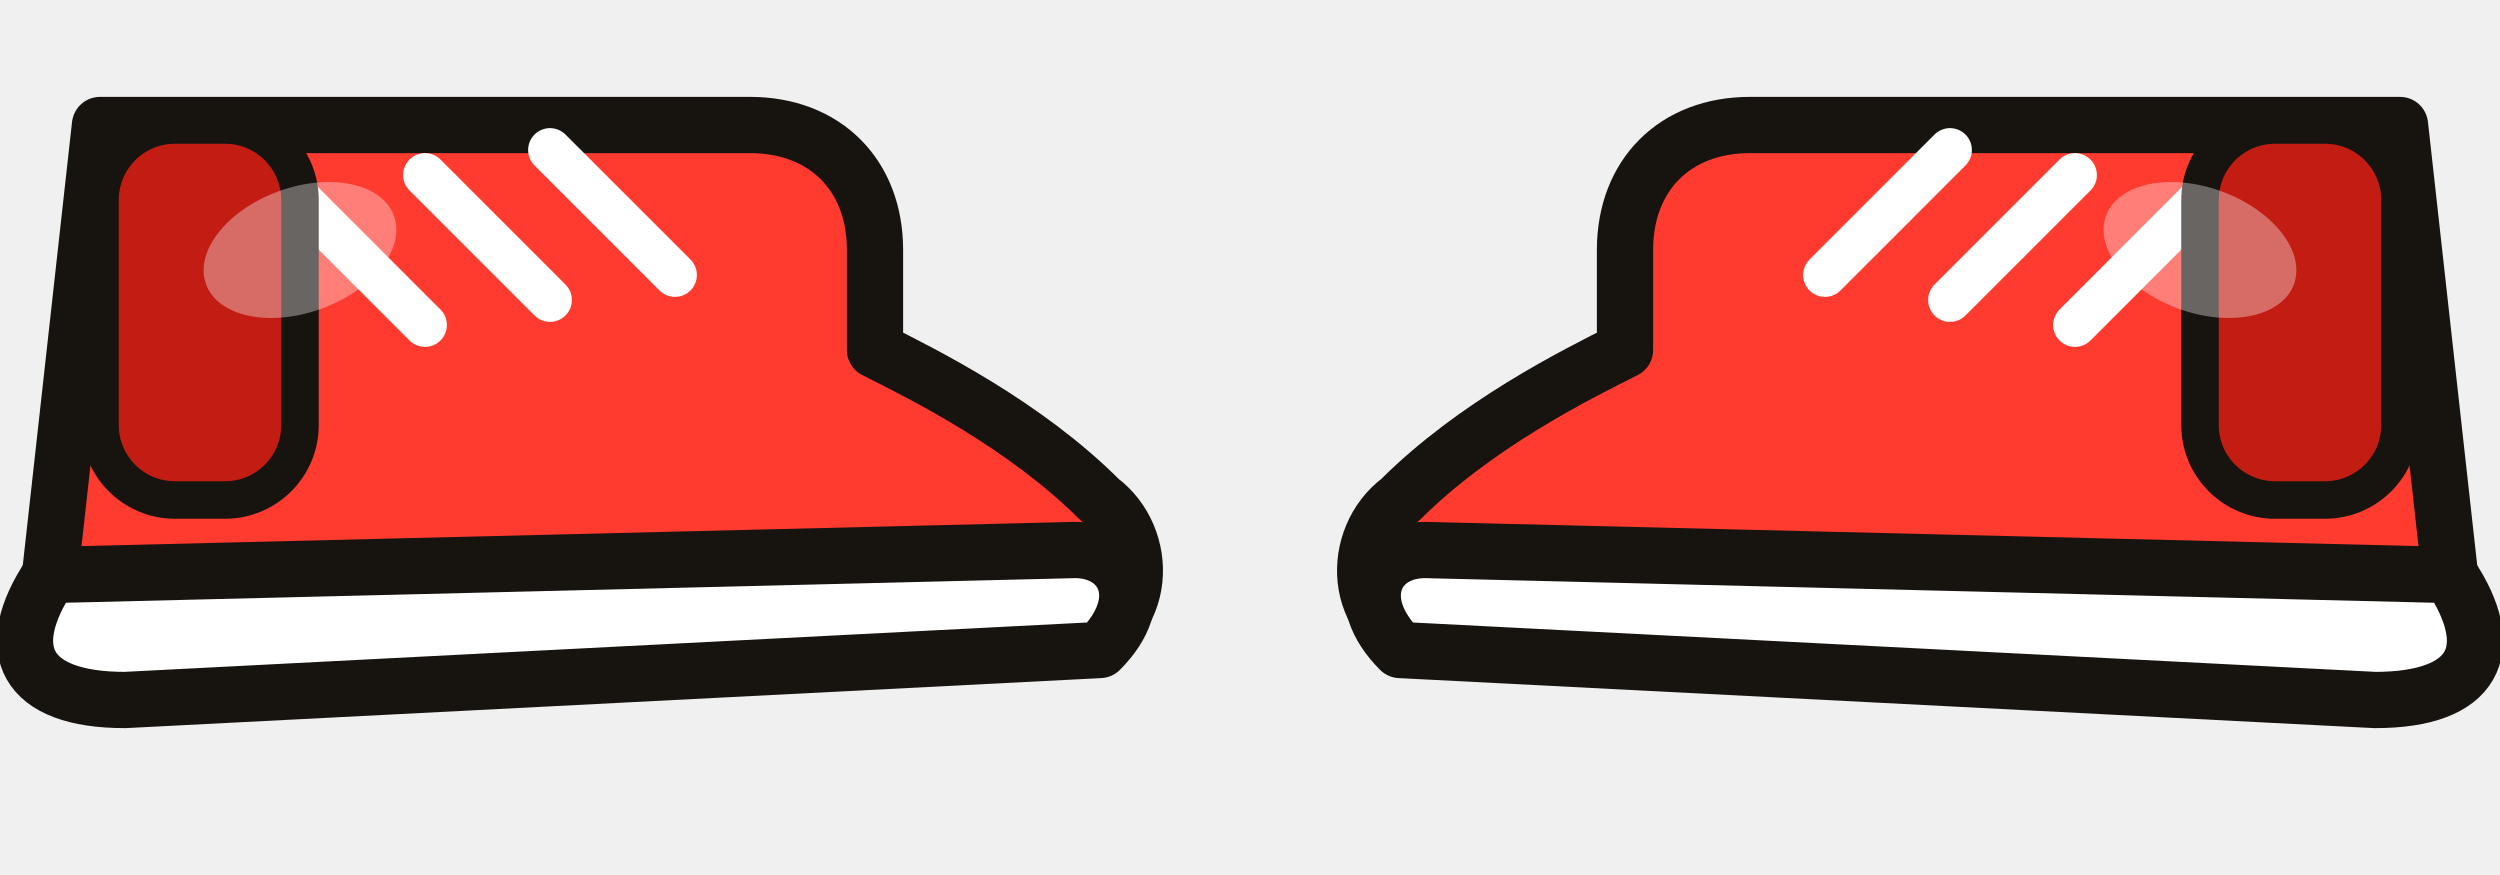
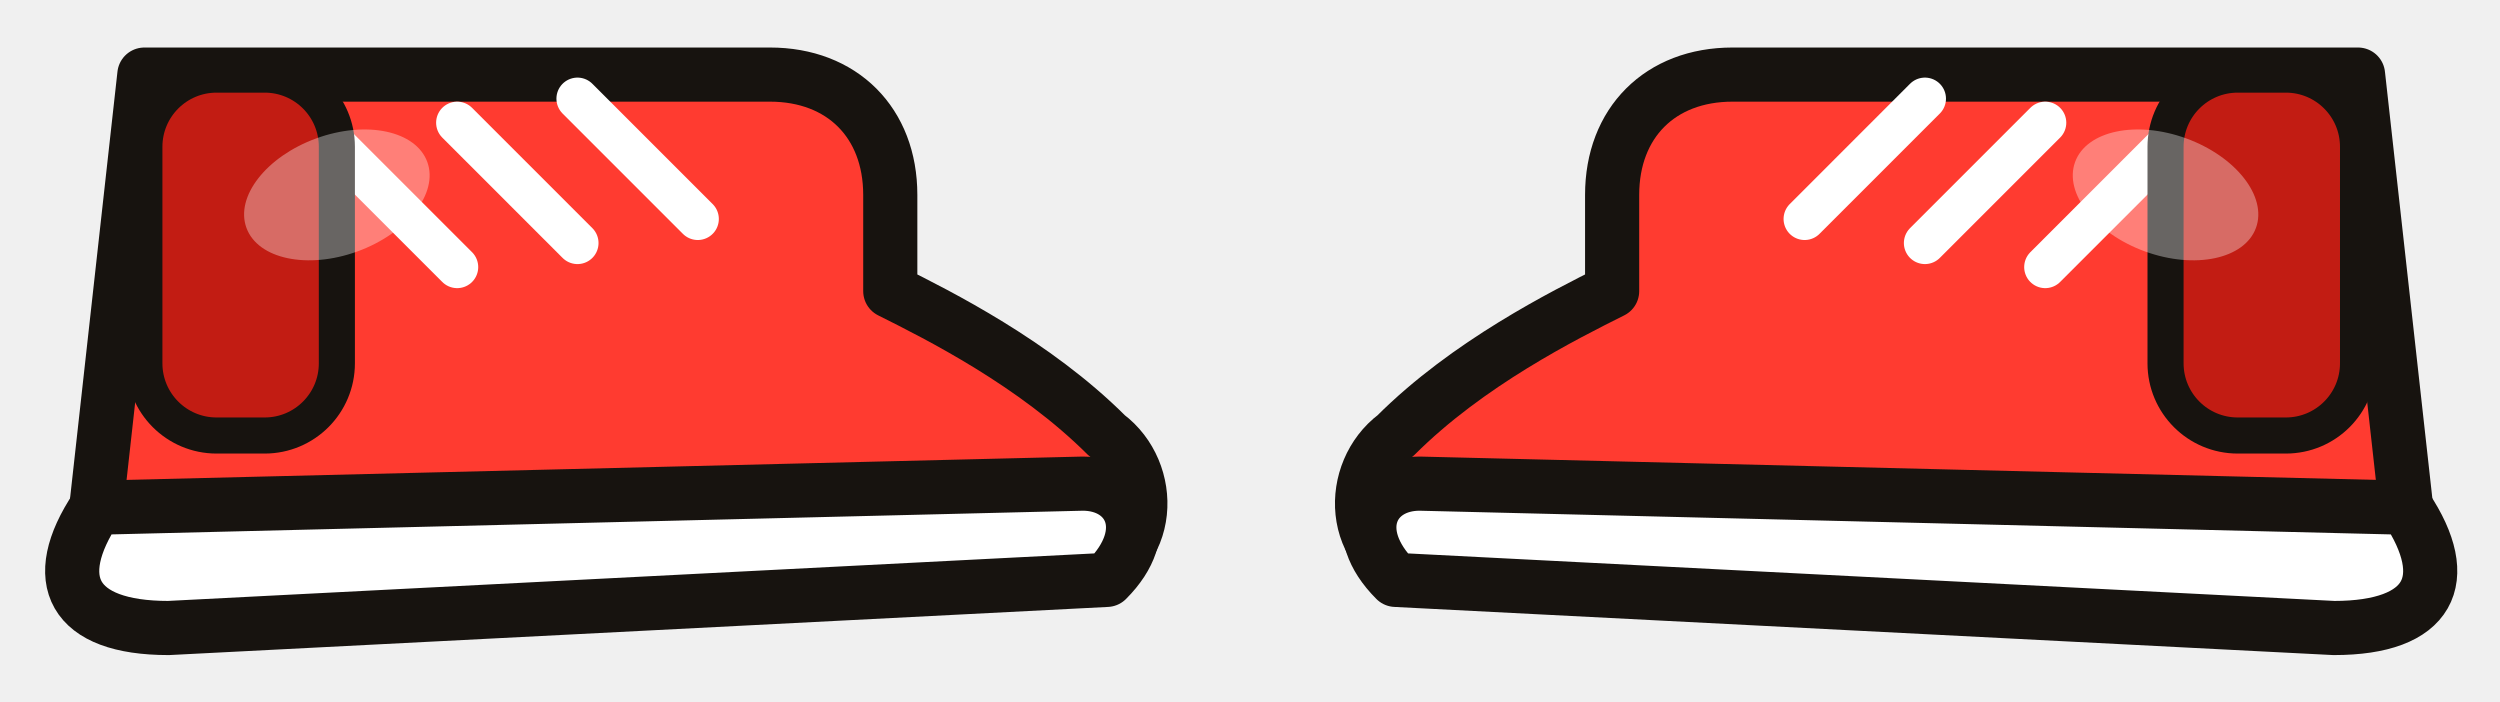
- <svg xmlns="http://www.w3.org/2000/svg" viewBox="0 0 200 70">
+ <svg xmlns="http://www.w3.org/2000/svg" viewBox="-4 3.8 207.8 58.3">
  <g>
    <path d="M 8 10 L 60 10 C 66 10 70 14 70 20 L 70 28 C 74 30 82 34 88 40 C 92 43 92 50 86 52 L 10 54 C 4 54 2 50 4 46 L 8 10 Z" fill="#FF3B30" stroke="#17130F" stroke-width="4.5" stroke-linejoin="round" />
    <path d="M 4 46 L 86 44 C 90 44 92 48 88 52 L 10 56 C 2 56 0 52 4 46 Z" fill="#FFFFFF" stroke="#17130F" stroke-width="4.5" stroke-linejoin="round" />
    <path d="M 24 16 L 34 26 M 34 14 L 44 24 M 44 12 L 54 22" stroke="#FFFFFF" stroke-width="3.5" stroke-linecap="round" />
    <circle cx="18" cy="14" r="3.5" fill="#FFFFFF" />
    <rect x="8" y="10" width="16" height="30" rx="6" fill="#C21C13" stroke="#17130F" stroke-width="3" />
    <ellipse cx="24" cy="20" rx="8" ry="5" fill="#FFFFFF" opacity="0.35" transform="rotate(-20 24 20)" />
  </g>
  <g transform="translate(200,0) scale(-1,1)">
    <path d="M 8 10 L 60 10 C 66 10 70 14 70 20 L 70 28 C 74 30 82 34 88 40 C 92 43 92 50 86 52 L 10 54 C 4 54 2 50 4 46 L 8 10 Z" fill="#FF3B30" stroke="#17130F" stroke-width="4.5" stroke-linejoin="round" />
    <path d="M 4 46 L 86 44 C 90 44 92 48 88 52 L 10 56 C 2 56 0 52 4 46 Z" fill="#FFFFFF" stroke="#17130F" stroke-width="4.5" stroke-linejoin="round" />
    <path d="M 24 16 L 34 26 M 34 14 L 44 24 M 44 12 L 54 22" stroke="#FFFFFF" stroke-width="3.5" stroke-linecap="round" />
    <circle cx="18" cy="14" r="3.5" fill="#FFFFFF" />
    <rect x="8" y="10" width="16" height="30" rx="6" fill="#C21C13" stroke="#17130F" stroke-width="3" />
    <ellipse cx="24" cy="20" rx="8" ry="5" fill="#FFFFFF" opacity="0.35" transform="rotate(-20 24 20)" />
  </g>
</svg>
